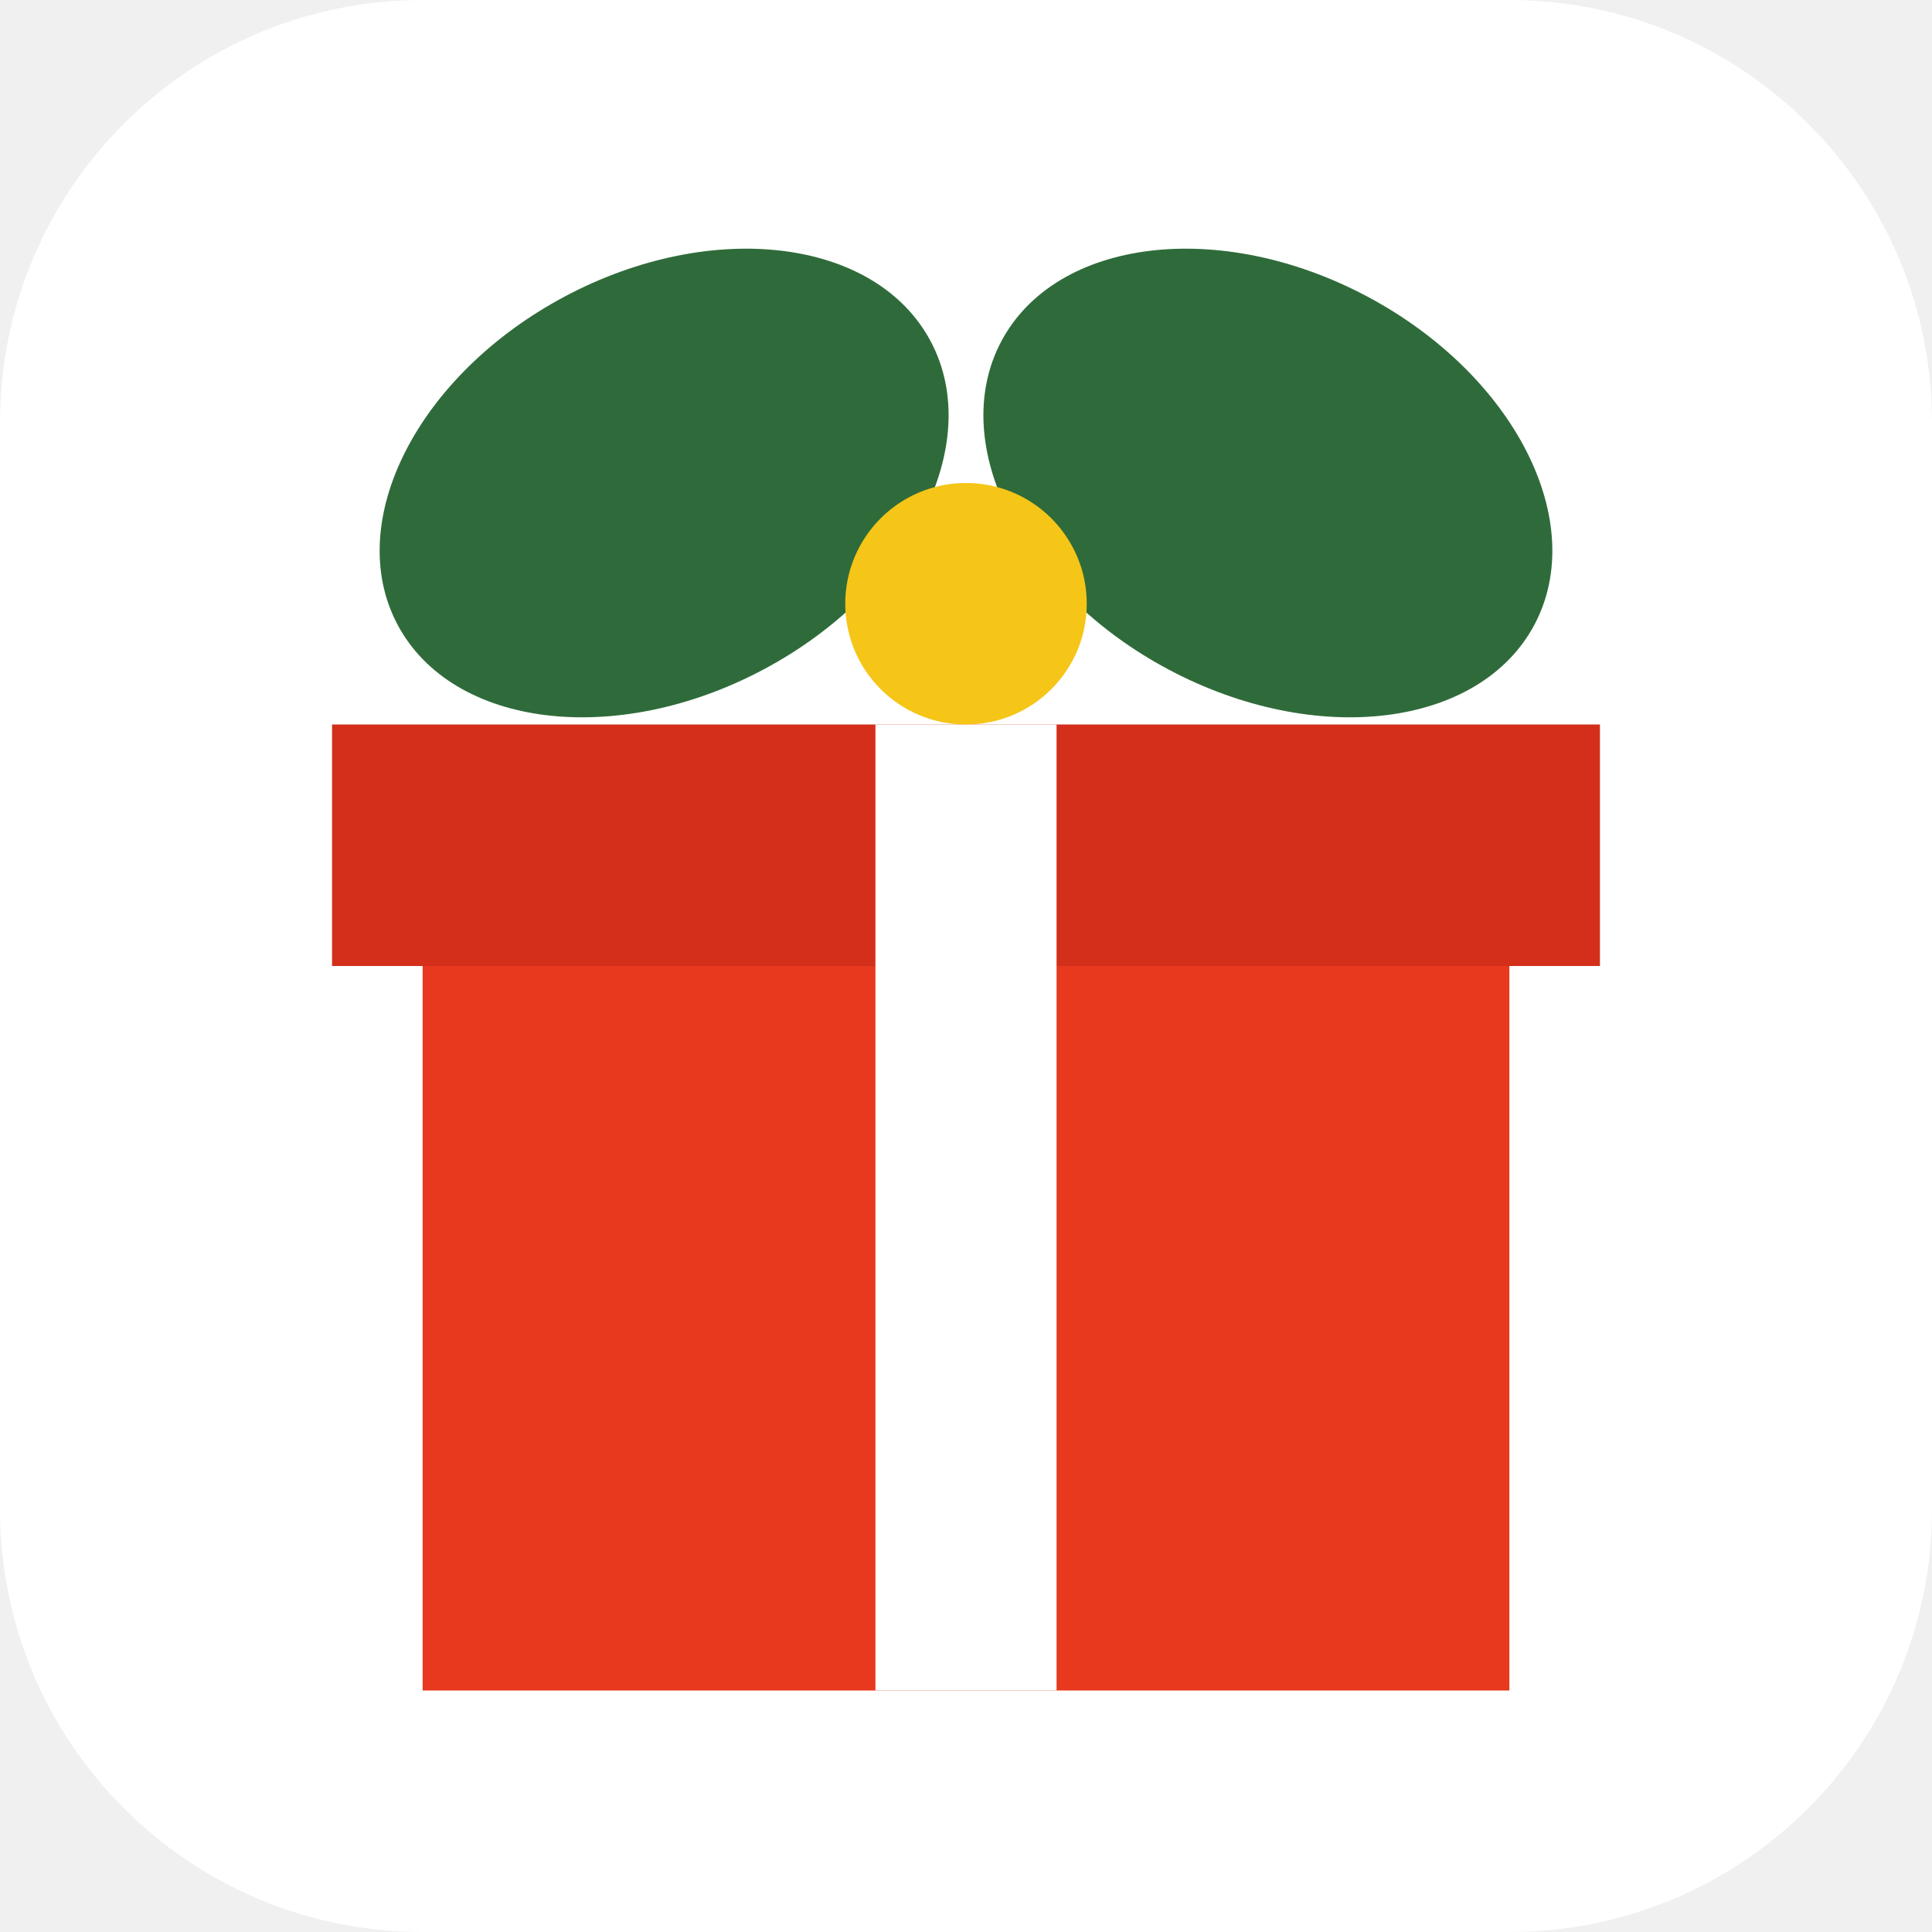
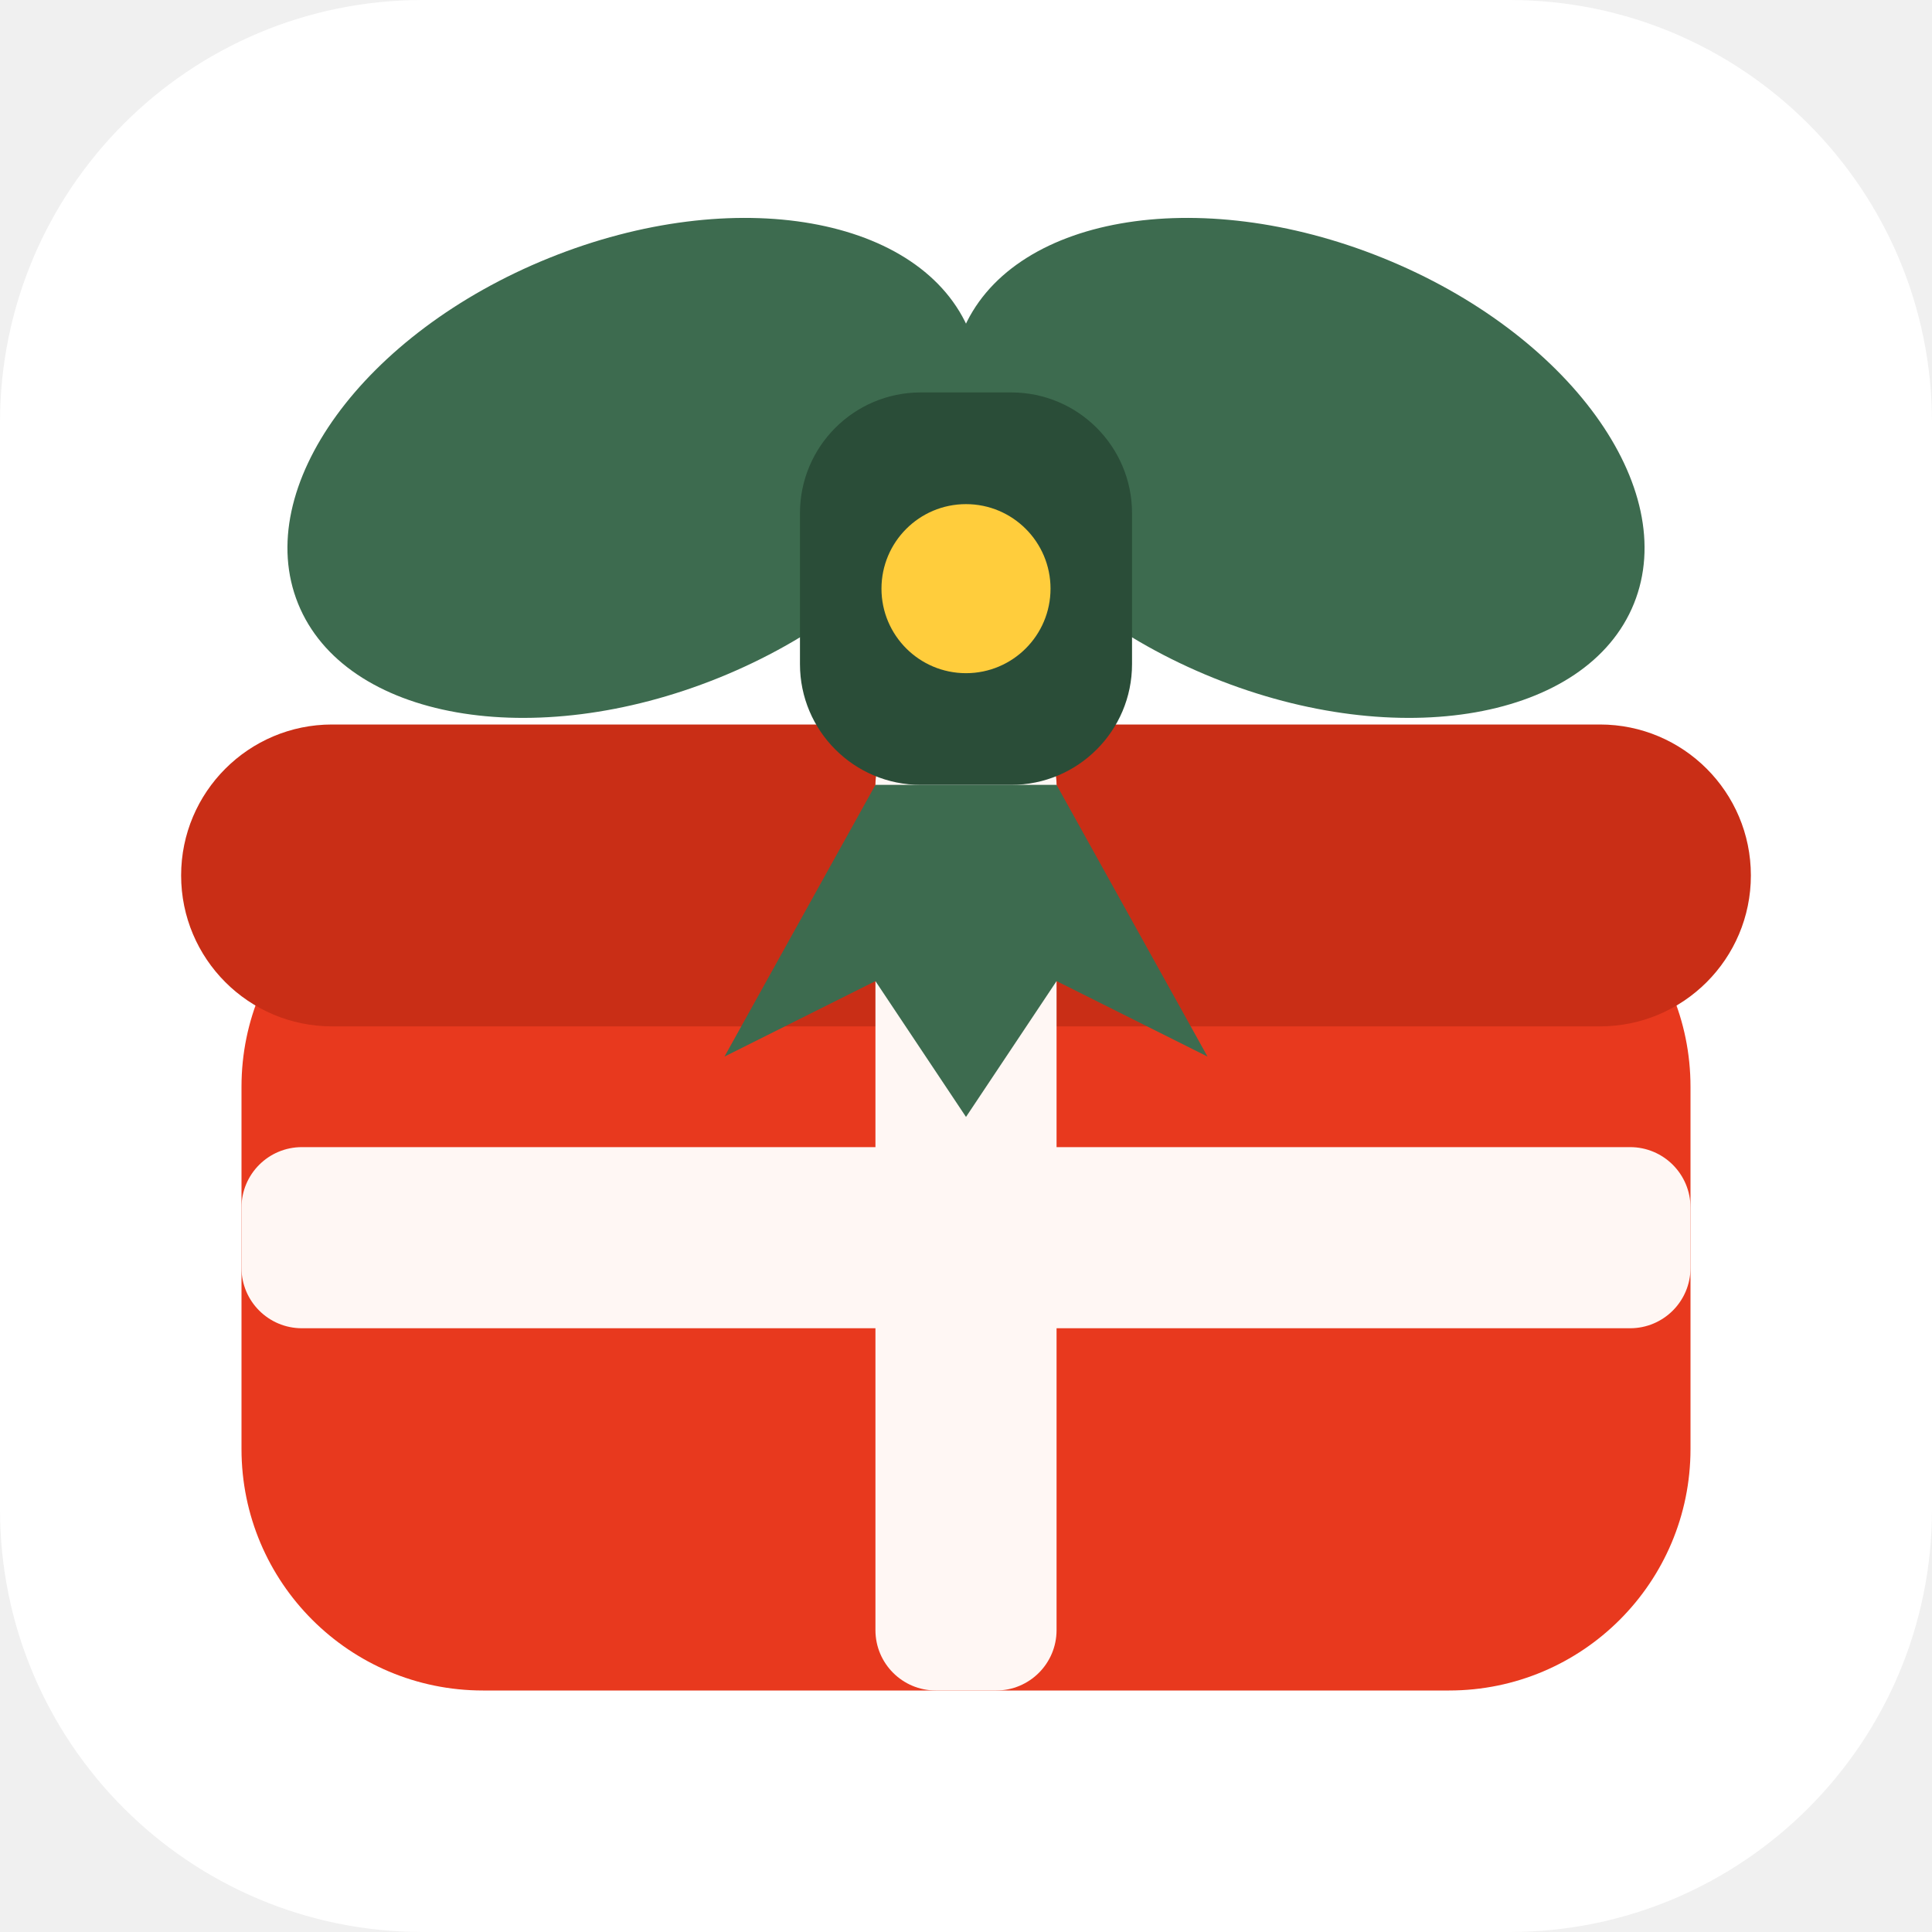
<svg xmlns="http://www.w3.org/2000/svg" width="512" height="512" viewBox="0 0 64 64" fill="none">
  <rect width="64" height="64" rx="14" fill="#FFFFFF" />
-   <rect x="14" y="28" width="36" height="28" fill="#E8391E" />
-   <rect x="11" y="24" width="42" height="8" fill="#D32F1A" />
-   <rect x="29" y="24" width="6" height="32" fill="#FFFFFF" />
-   <ellipse cx="22" cy="16" rx="10" ry="7" fill="#2F6B3A" transform="rotate(-28 22 16)" />
-   <ellipse cx="42" cy="16" rx="10" ry="7" fill="#2F6B3A" transform="rotate(28 42 16)" />
-   <circle cx="32" cy="20" r="4" fill="#F5C518" />
+   <rect x="8" y="28" width="48" height="28" rx="8" fill="#E8391E" />
+   <rect x="6" y="24" width="52" height="10" rx="5" fill="#C92E16" />
+   <rect x="29" y="24" width="6" height="32" rx="2" fill="#FFF7F4" />
+   <rect x="8" y="38" width="48" height="6" rx="2" fill="#FFF7F4" />
+   <ellipse cx="21" cy="15.5" rx="12" ry="7.5" fill="#3D6B4F" transform="rotate(-22 21 15.5)" />
+   <ellipse cx="43" cy="15.5" rx="12" ry="7.5" fill="#3D6B4F" transform="rotate(22 43 15.5)" />
+   <rect x="26.5" y="13" width="11" height="13" rx="4" fill="#2A4D38" />
+   <circle cx="32" cy="19.5" r="2.8" fill="#FFCD3C" />
+   <path d="M29 26l-5 9 5-2.5 3 4.5 3-4.5 5 2.5-5-9H29z" fill="#3D6B4F" />
</svg>
